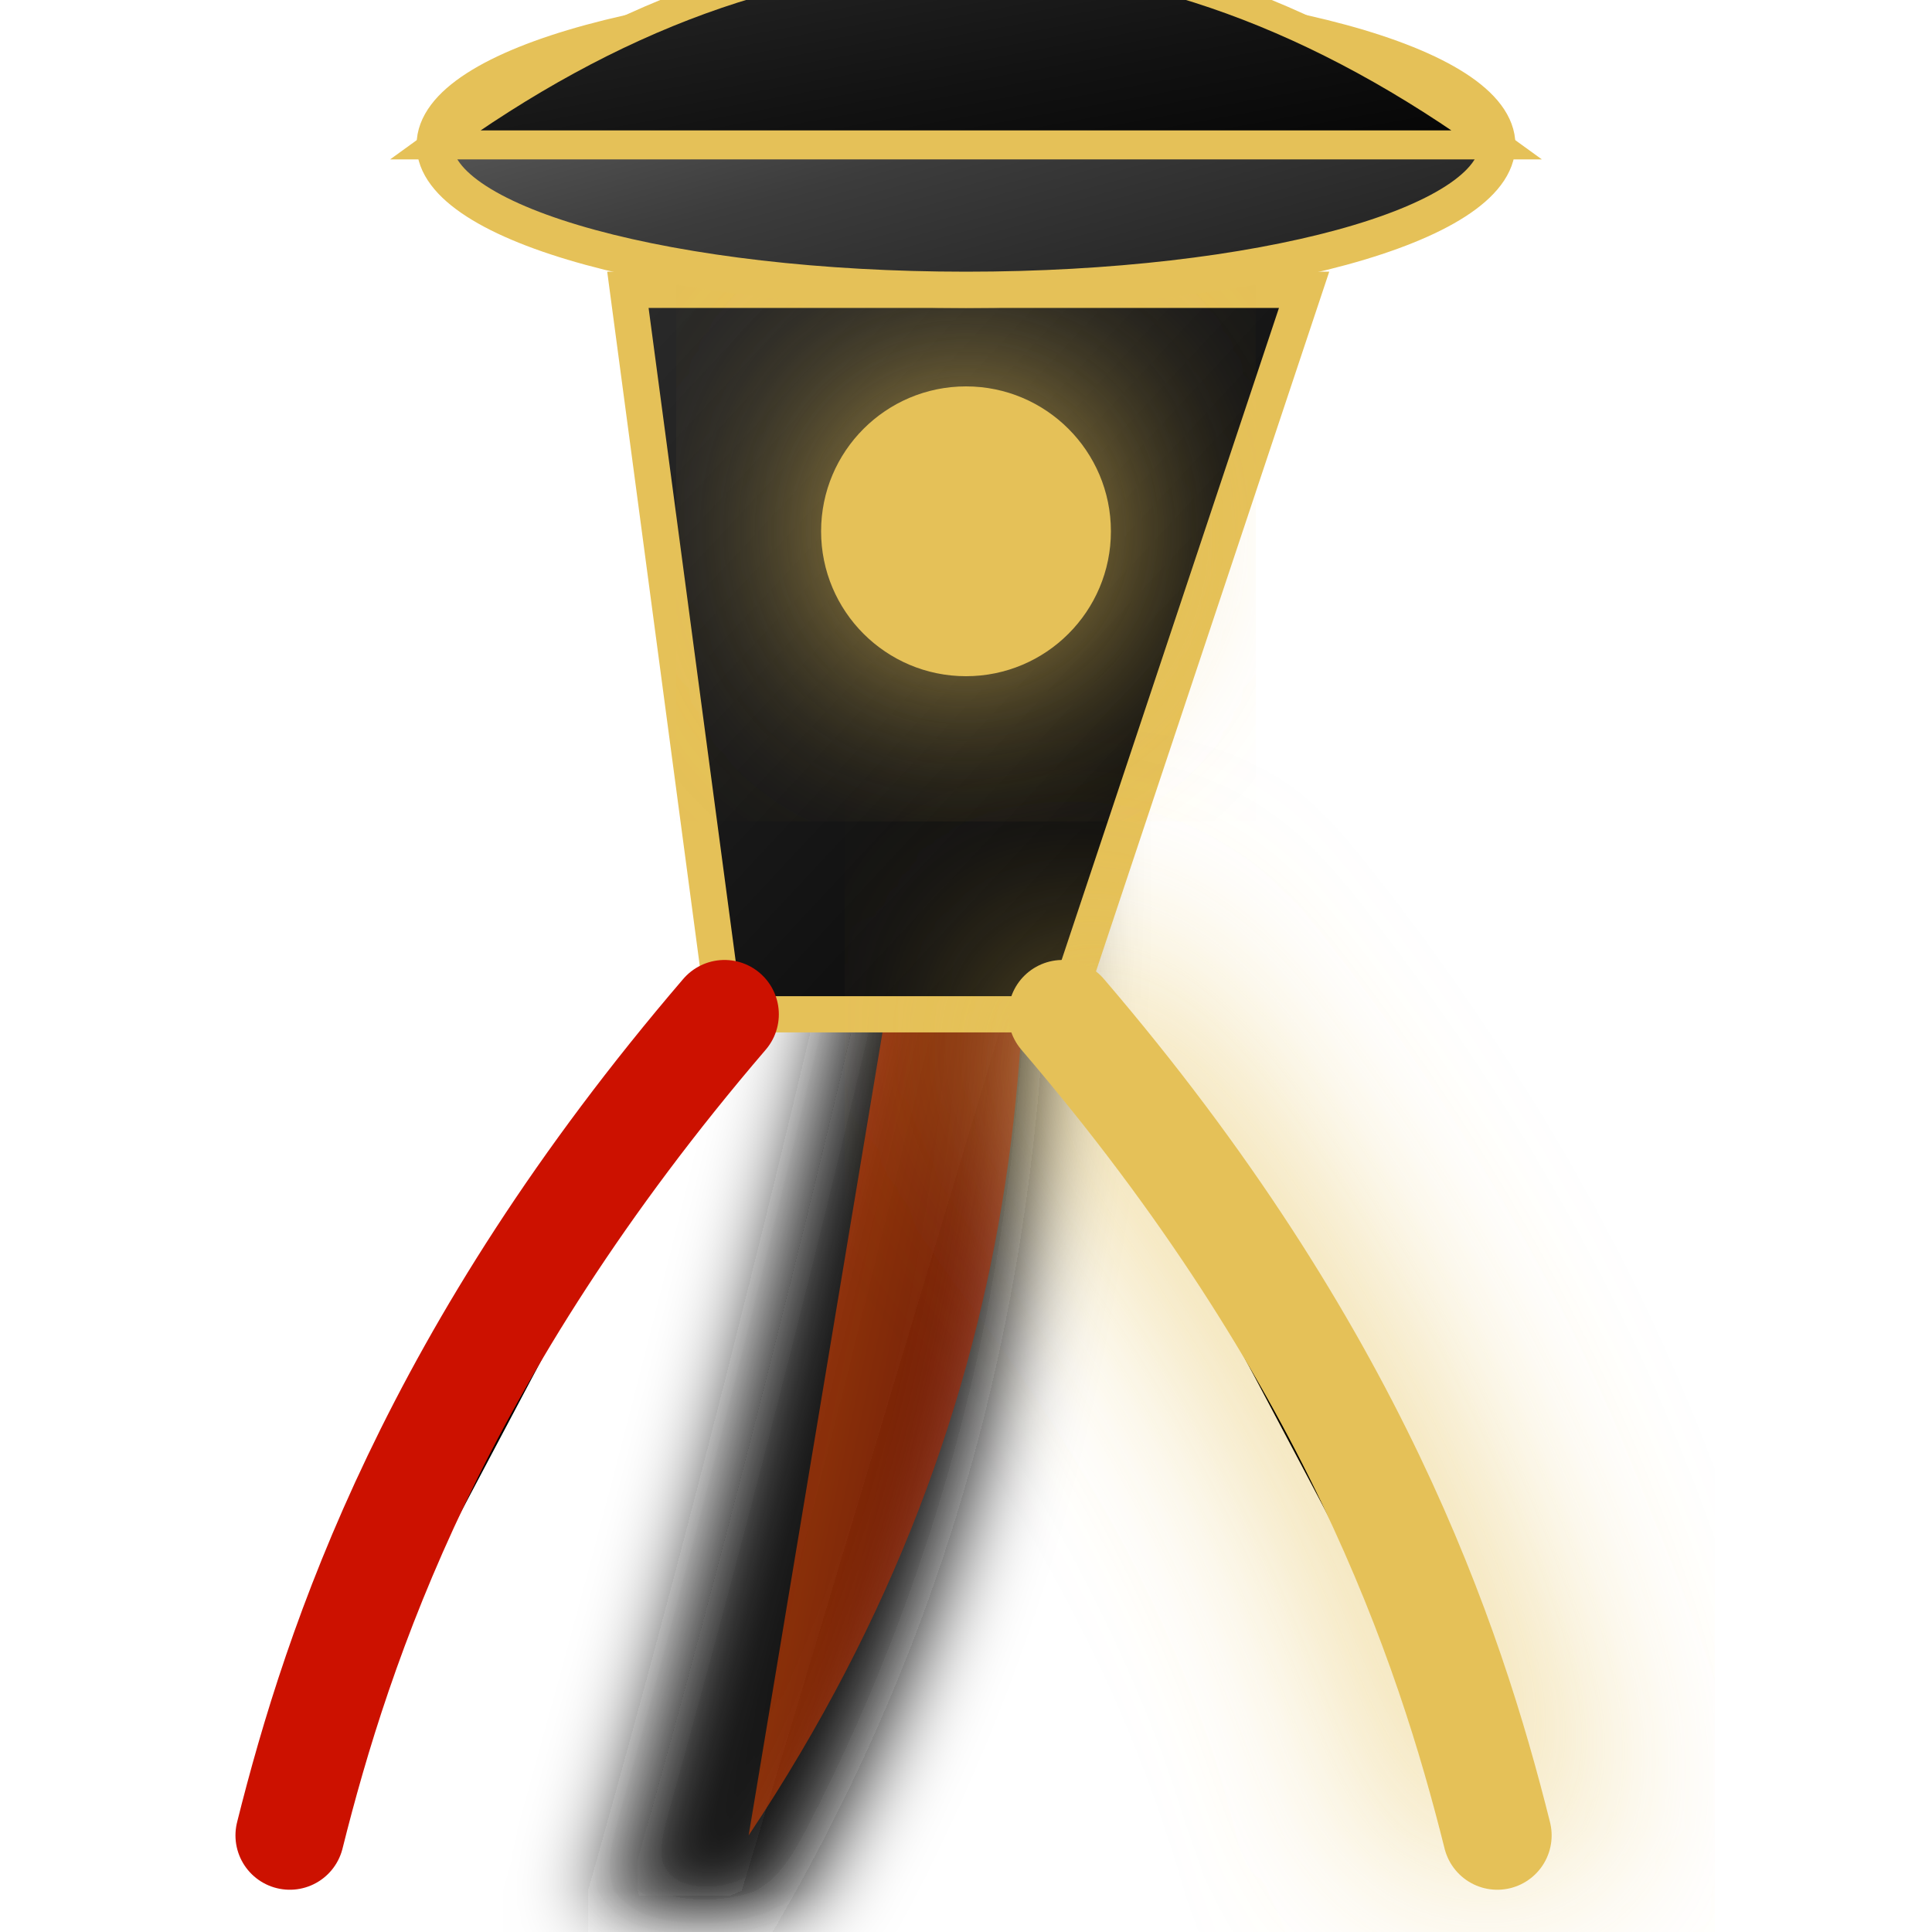
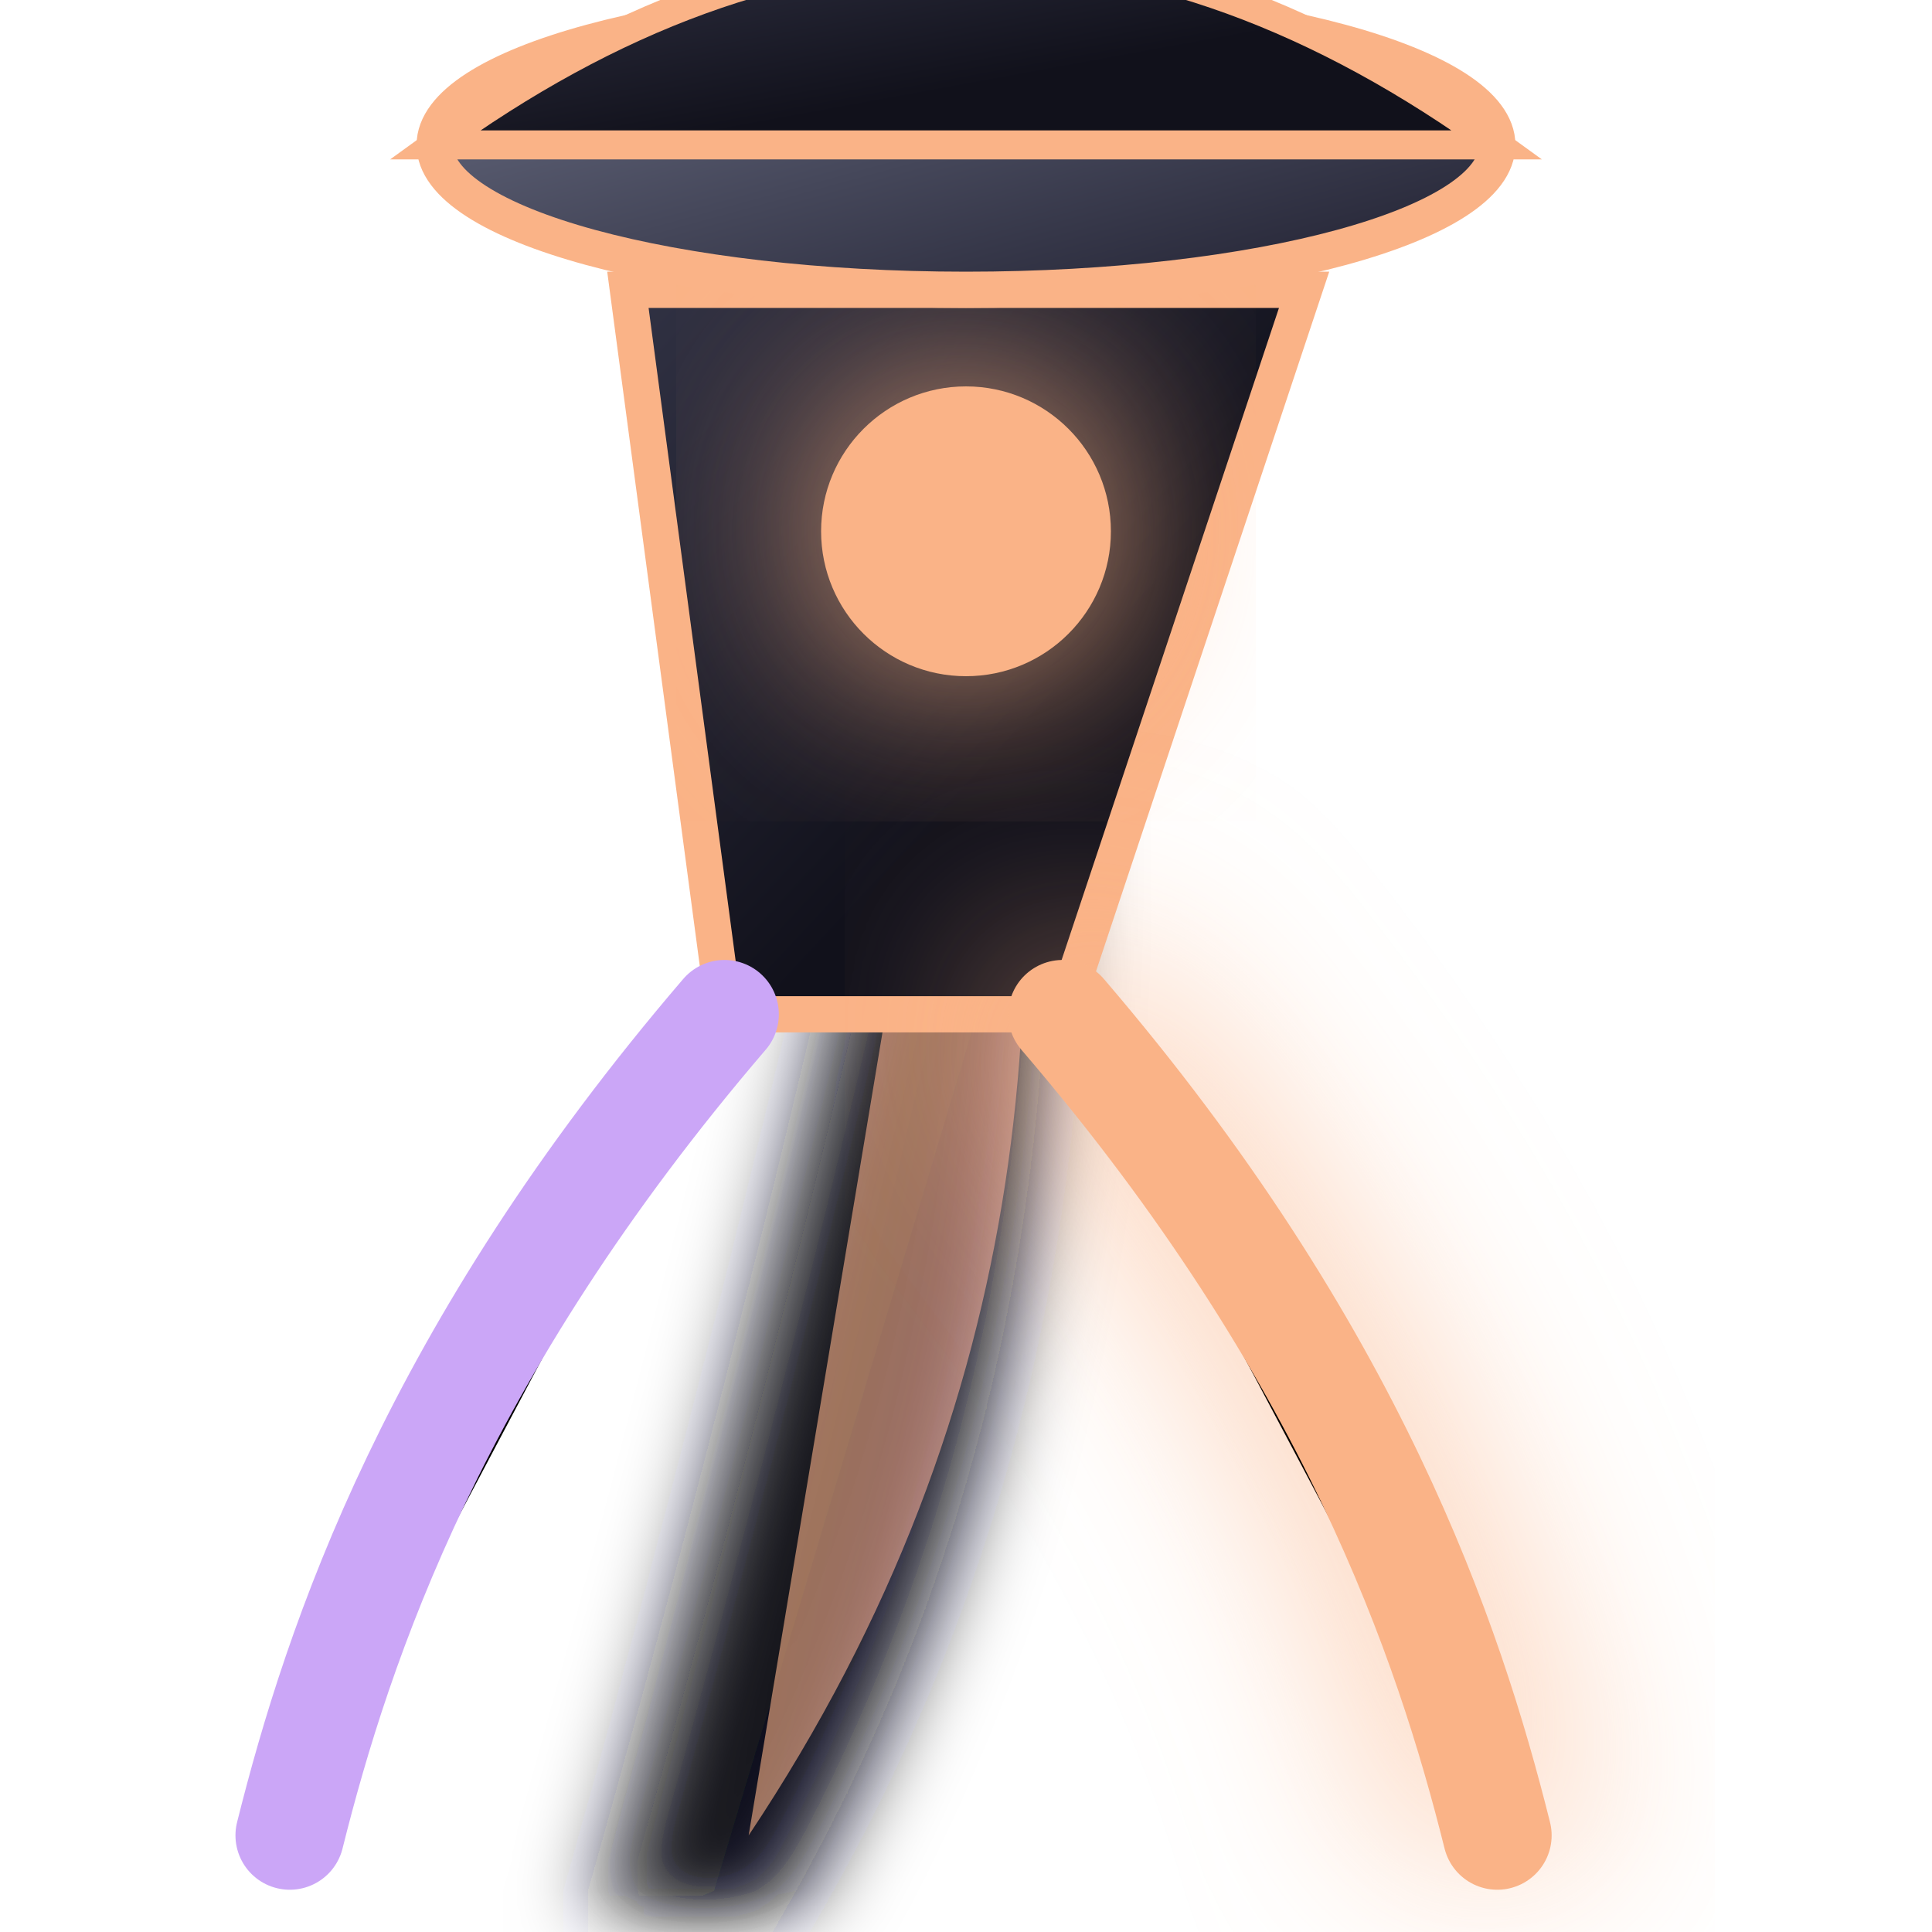
<svg xmlns="http://www.w3.org/2000/svg" viewBox="0 0 80 80" width="80" height="80">
  <defs>
    <filter id="goldGlow" x="-50%" y="-50%" width="200%" height="200%">
      <feGaussianBlur stdDeviation="4.5" result="blur" />
      <feMerge>
        <feMergeNode in="blur" />
        <feMergeNode in="SourceGraphic" />
      </feMerge>
    </filter>
    <filter id="heavyGoldGlow" x="-80%" y="-80%" width="260%" height="260%">
      <feGaussianBlur stdDeviation="7" result="blur1" />
      <feGaussianBlur stdDeviation="2.5" result="blur2" />
      <feMerge>
        <feMergeNode in="blur1" />
        <feMergeNode in="blur2" />
        <feMergeNode in="SourceGraphic" />
      </feMerge>
    </filter>
    <filter id="sakuraGlow" x="-50%" y="-50%" width="200%" height="200%">
      <feGaussianBlur stdDeviation="4" result="blur" />
      <feMerge>
        <feMergeNode in="blur" />
        <feMergeNode in="SourceGraphic" />
      </feMerge>
    </filter>
    <filter id="inkMisty" x="-30%" y="-30%" width="160%" height="160%">
      <feGaussianBlur stdDeviation="1.8" />
    </filter>
    <filter id="redGlow" x="-40%" y="-40%" width="180%" height="180%">
      <feGaussianBlur stdDeviation="3.5" result="blur" />
      <feMerge>
        <feMergeNode in="blur" />
        <feMergeNode in="SourceGraphic" />
      </feMerge>
    </filter>
    <linearGradient id="inkWashGrad" x1="0%" y1="0%" x2="100%" y2="100%">
-       <stop offset="0%" stop-color="#2a2a2a" />
-       <stop offset="60%" stop-color="#121212" />
-       <stop offset="100%" stop-color="#050505" />
+       <stop offset="0%" stop-color="#313244" />
+       <stop offset="60%" stop-color="#11111b" />
+       <stop offset="100%" stop-color="#11111b" />
    </linearGradient>
    <linearGradient id="inkWashLight" x1="0%" y1="0%" x2="100%" y2="100%">
-       <stop offset="0%" stop-color="#6e6e6e" />
-       <stop offset="50%" stop-color="#3c3c3c" />
-       <stop offset="100%" stop-color="#1c1c1c" />
+       <stop offset="0%" stop-color="#6c7086" />
+       <stop offset="50%" stop-color="#45475a" />
+       <stop offset="100%" stop-color="#1e1e2e" />
    </linearGradient>
    <linearGradient id="spiritGold" x1="0%" y1="0%" x2="100%" y2="0%">
-       <stop offset="0%" stop-color="#ffffff" />
-       <stop offset="35%" stop-color="#ffe680" />
-       <stop offset="75%" stop-color="#e5c158" />
-       <stop offset="100%" stop-color="#b8860b" />
+       <stop offset="0%" stop-color="#cdd6f4" />
+       <stop offset="35%" stop-color="#f9e2af" />
+       <stop offset="75%" stop-color="#fab387" />
+       <stop offset="100%" stop-color="#fab387" />
    </linearGradient>
    <linearGradient id="sacredMaple" x1="0%" y1="0%" x2="100%" y2="100%">
-       <stop offset="0%" stop-color="#ff2200" />
-       <stop offset="50%" stop-color="#d43f00" />
-       <stop offset="100%" stop-color="#800000" />
+       <stop offset="0%" stop-color="#f38ba8" />
+       <stop offset="50%" stop-color="#fab387" />
+       <stop offset="100%" stop-color="#eba0ac" />
    </linearGradient>
    <linearGradient id="sakuraBlade" x1="0%" y1="0%" x2="100%" y2="100%">
-       <stop offset="0%" stop-color="#ffffff" />
-       <stop offset="40%" stop-color="#ffb3d9" />
-       <stop offset="85%" stop-color="#ff3399" />
-       <stop offset="100%" stop-color="#cc0066" />
+       <stop offset="0%" stop-color="#cdd6f4" />
+       <stop offset="40%" stop-color="#f2cdcd" />
+       <stop offset="85%" stop-color="#f5c2e7" />
+       <stop offset="100%" stop-color="#cba6f7" />
    </linearGradient>
    <linearGradient id="crimsonGaze" x1="0%" y1="0%" x2="100%" y2="100%">
-       <stop offset="0%" stop-color="#ff3333" />
-       <stop offset="60%" stop-color="#aa0000" />
-       <stop offset="100%" stop-color="#550000" />
+       <stop offset="0%" stop-color="#f38ba8" />
+       <stop offset="60%" stop-color="#eba0ac" />
+       <stop offset="100%" stop-color="#1e1e2e" />
    </linearGradient>
  </defs>
  <path d="M 40 18 C 34 46 28 70 20 96 C 42 72 46 46 42 18" fill="url(#inkWashGrad)" filter="url(#inkMisty)" />
  <path d="M 40 22 C 37 40 34 58 31 76 C 43 58 44 40 41 22" fill="url(#sacredMaple)" opacity="0.6" />
  <g transform="translate(0, -6)">
-     <path d="M 26 18 L 54 18 L 44 48 L 30 48 Z" fill="url(#inkWashGrad)" stroke="#e5c158" stroke-width="1.5" />
-     <circle cx="40" cy="28" r="6" fill="#e5c158" filter="url(#goldGlow)" />
-     <path d="M 30 48 C 18 62 14 74 12 82" stroke="#cc1100" stroke-width="4.5" stroke-linecap="round" />
-     <path d="M 44 48 C 56 62 60 74 62 82" stroke="#e5c158" stroke-width="4.5" stroke-linecap="round" filter="url(#goldGlow)" />
-     <ellipse cx="40" cy="12" rx="22" ry="6" fill="url(#inkWashLight)" stroke="#e5c158" stroke-width="1.5" />
-     <path d="M 18 12 Q 40 -4 62 12 Z" fill="url(#inkWashGrad)" stroke="#e5c158" stroke-width="1.2" />
+     <path d="M 26 18 L 54 18 L 44 48 L 30 48 Z" fill="url(#inkWashGrad)" stroke="#fab387" stroke-width="1.5" />
+     <circle cx="40" cy="28" r="6" fill="#fab387" filter="url(#goldGlow)" />
+     <path d="M 30 48 C 18 62 14 74 12 82" stroke="#cba6f7" stroke-width="4.5" stroke-linecap="round" />
+     <path d="M 44 48 C 56 62 60 74 62 82" stroke="#fab387" stroke-width="4.5" stroke-linecap="round" filter="url(#goldGlow)" />
+     <ellipse cx="40" cy="12" rx="22" ry="6" fill="url(#inkWashLight)" stroke="#fab387" stroke-width="1.5" />
+     <path d="M 18 12 Q 40 -4 62 12 Z" fill="url(#inkWashGrad)" stroke="#fab387" stroke-width="1.2" />
  </g>
</svg>
